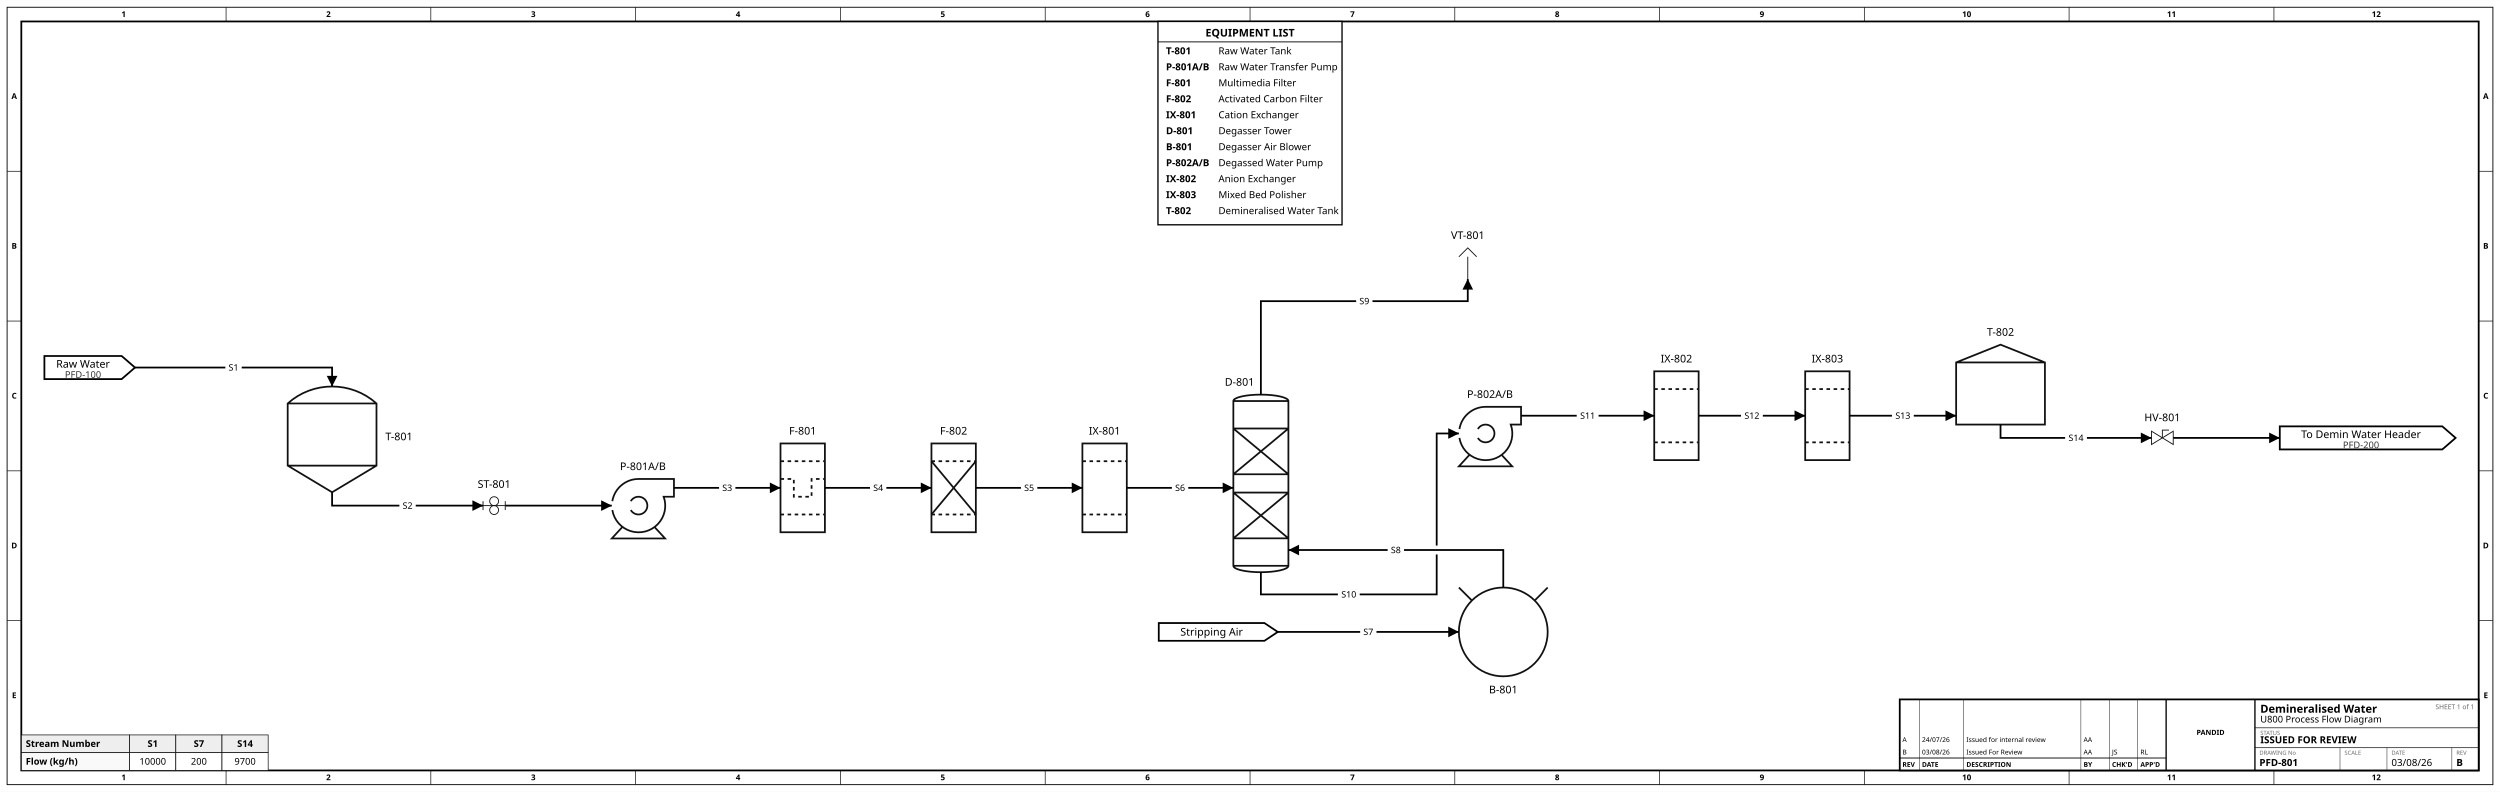
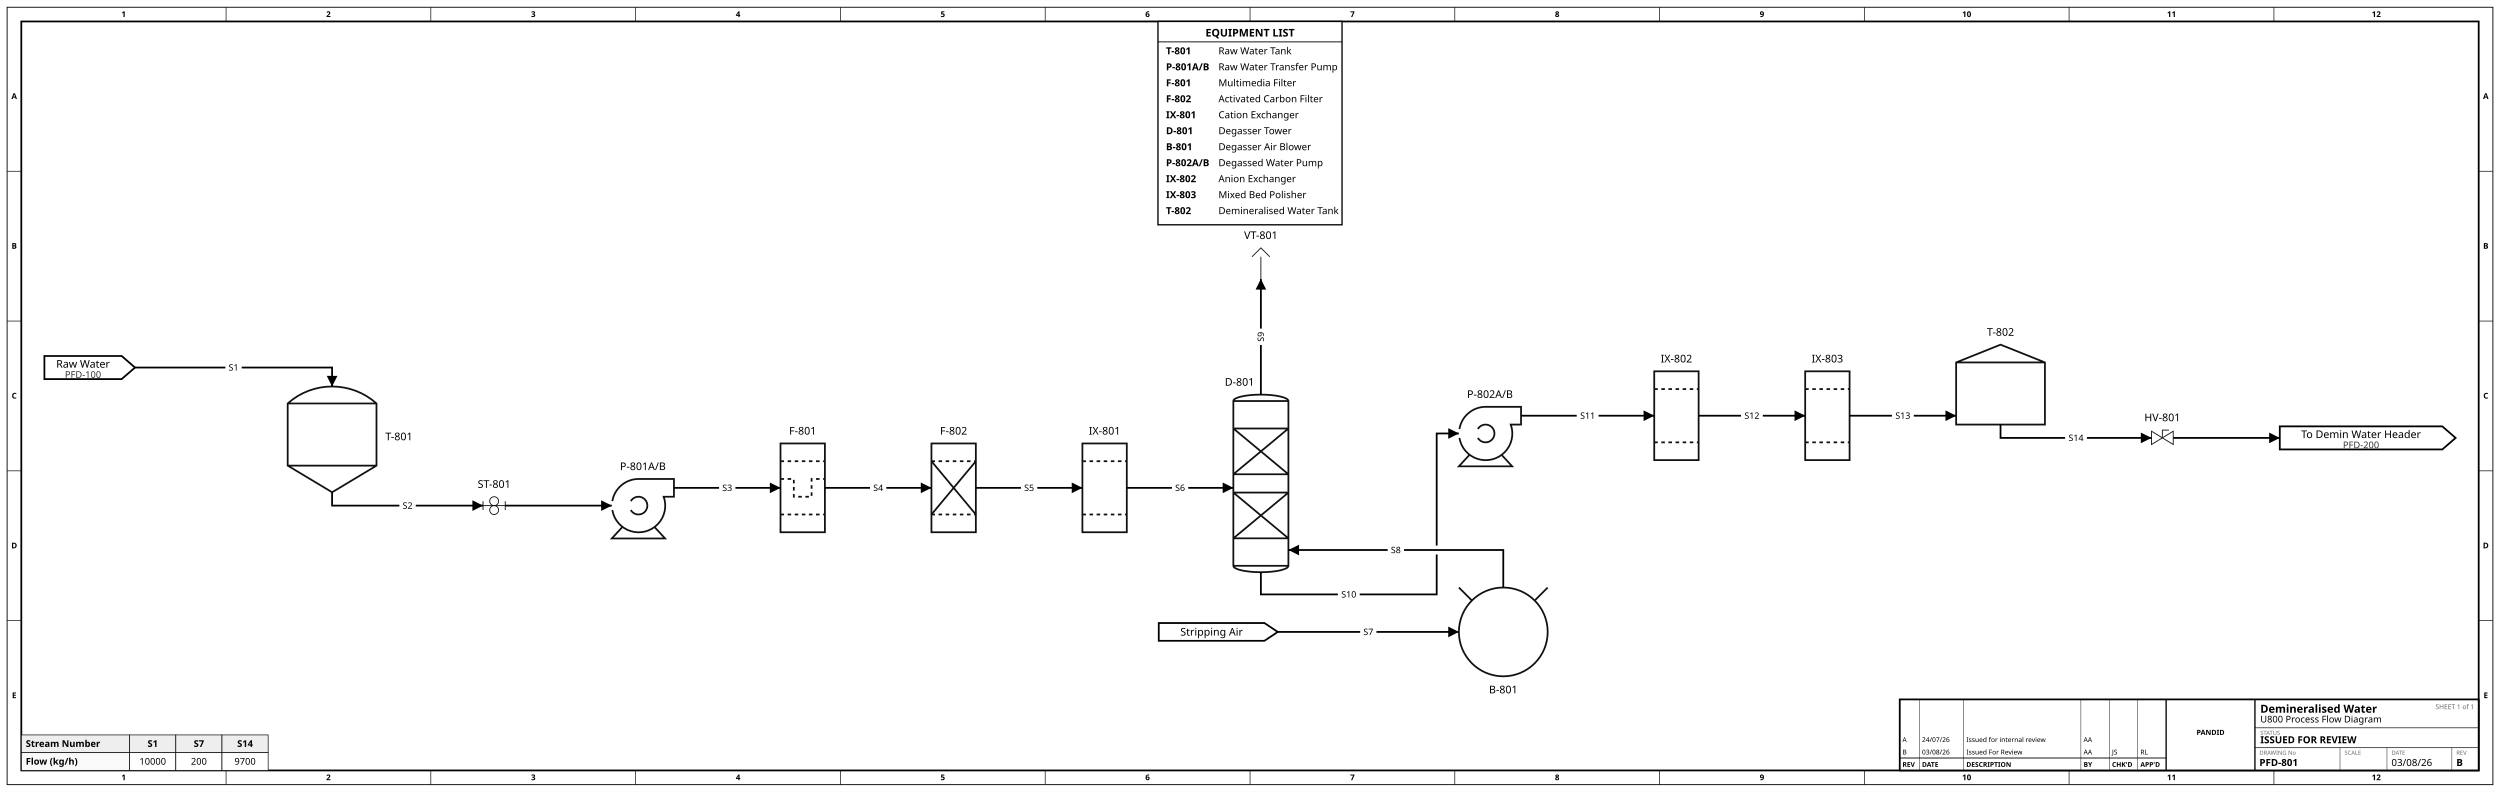
<svg xmlns="http://www.w3.org/2000/svg" width="2816" height="892" viewBox="-52.0 -221.5 2815.5 891.5">
  <rect x="-52.0" y="-221.5" width="2815.5" height="891.5" fill="white" />
  <rect x="-44.0" y="-213.5" width="2799.5" height="875.5" fill="none" stroke="black" stroke-width="1" />
  <rect x="-28.0" y="-197.5" width="2767.5" height="843.5" fill="none" stroke="black" stroke-width="2" />
  <text x="87.3" y="-202.5" font-family="sans-serif" font-size="9.0" text-anchor="middle" font-weight="bold" fill="black">1</text>
  <text x="87.3" y="657.0" font-family="sans-serif" font-size="9.0" text-anchor="middle" font-weight="bold" fill="black">1</text>
  <line x1="202.6" y1="-213.5" x2="202.6" y2="-197.5" stroke="black" stroke-width="0.75" />
  <line x1="202.6" y1="646.0" x2="202.6" y2="662.0" stroke="black" stroke-width="0.75" />
  <text x="317.9" y="-202.5" font-family="sans-serif" font-size="9.0" text-anchor="middle" font-weight="bold" fill="black">2</text>
  <text x="317.9" y="657.0" font-family="sans-serif" font-size="9.0" text-anchor="middle" font-weight="bold" fill="black">2</text>
  <line x1="433.2" y1="-213.5" x2="433.2" y2="-197.5" stroke="black" stroke-width="0.75" />
  <line x1="433.2" y1="646.0" x2="433.2" y2="662.0" stroke="black" stroke-width="0.75" />
  <text x="548.6" y="-202.5" font-family="sans-serif" font-size="9.0" text-anchor="middle" font-weight="bold" fill="black">3</text>
  <text x="548.6" y="657.0" font-family="sans-serif" font-size="9.0" text-anchor="middle" font-weight="bold" fill="black">3</text>
  <line x1="663.9" y1="-213.5" x2="663.9" y2="-197.5" stroke="black" stroke-width="0.75" />
  <line x1="663.9" y1="646.0" x2="663.9" y2="662.0" stroke="black" stroke-width="0.75" />
  <text x="779.2" y="-202.5" font-family="sans-serif" font-size="9.0" text-anchor="middle" font-weight="bold" fill="black">4</text>
  <text x="779.2" y="657.0" font-family="sans-serif" font-size="9.0" text-anchor="middle" font-weight="bold" fill="black">4</text>
  <line x1="894.5" y1="-213.5" x2="894.5" y2="-197.5" stroke="black" stroke-width="0.75" />
  <line x1="894.5" y1="646.0" x2="894.5" y2="662.0" stroke="black" stroke-width="0.75" />
  <text x="1009.8" y="-202.5" font-family="sans-serif" font-size="9.0" text-anchor="middle" font-weight="bold" fill="black">5</text>
  <text x="1009.8" y="657.0" font-family="sans-serif" font-size="9.0" text-anchor="middle" font-weight="bold" fill="black">5</text>
  <line x1="1125.1" y1="-213.5" x2="1125.1" y2="-197.5" stroke="black" stroke-width="0.75" />
  <line x1="1125.1" y1="646.0" x2="1125.1" y2="662.0" stroke="black" stroke-width="0.75" />
  <text x="1240.4" y="-202.5" font-family="sans-serif" font-size="9.0" text-anchor="middle" font-weight="bold" fill="black">6</text>
  <text x="1240.4" y="657.0" font-family="sans-serif" font-size="9.0" text-anchor="middle" font-weight="bold" fill="black">6</text>
  <line x1="1355.8" y1="-213.5" x2="1355.8" y2="-197.5" stroke="black" stroke-width="0.75" />
  <line x1="1355.8" y1="646.0" x2="1355.8" y2="662.0" stroke="black" stroke-width="0.75" />
  <text x="1471.1" y="-202.5" font-family="sans-serif" font-size="9.0" text-anchor="middle" font-weight="bold" fill="black">7</text>
  <text x="1471.1" y="657.0" font-family="sans-serif" font-size="9.0" text-anchor="middle" font-weight="bold" fill="black">7</text>
  <line x1="1586.4" y1="-213.5" x2="1586.4" y2="-197.5" stroke="black" stroke-width="0.75" />
  <line x1="1586.4" y1="646.0" x2="1586.4" y2="662.0" stroke="black" stroke-width="0.75" />
  <text x="1701.7" y="-202.5" font-family="sans-serif" font-size="9.0" text-anchor="middle" font-weight="bold" fill="black">8</text>
  <text x="1701.7" y="657.0" font-family="sans-serif" font-size="9.0" text-anchor="middle" font-weight="bold" fill="black">8</text>
  <line x1="1817.0" y1="-213.5" x2="1817.0" y2="-197.5" stroke="black" stroke-width="0.75" />
  <line x1="1817.0" y1="646.0" x2="1817.0" y2="662.0" stroke="black" stroke-width="0.75" />
  <text x="1932.3" y="-202.5" font-family="sans-serif" font-size="9.0" text-anchor="middle" font-weight="bold" fill="black">9</text>
  <text x="1932.3" y="657.0" font-family="sans-serif" font-size="9.0" text-anchor="middle" font-weight="bold" fill="black">9</text>
  <line x1="2047.6" y1="-213.5" x2="2047.6" y2="-197.5" stroke="black" stroke-width="0.75" />
  <line x1="2047.6" y1="646.0" x2="2047.6" y2="662.0" stroke="black" stroke-width="0.75" />
  <text x="2162.9" y="-202.5" font-family="sans-serif" font-size="9.0" text-anchor="middle" font-weight="bold" fill="black">10</text>
  <text x="2162.9" y="657.0" font-family="sans-serif" font-size="9.0" text-anchor="middle" font-weight="bold" fill="black">10</text>
  <line x1="2278.2" y1="-213.5" x2="2278.2" y2="-197.5" stroke="black" stroke-width="0.75" />
  <line x1="2278.2" y1="646.0" x2="2278.2" y2="662.0" stroke="black" stroke-width="0.75" />
  <text x="2393.6" y="-202.5" font-family="sans-serif" font-size="9.0" text-anchor="middle" font-weight="bold" fill="black">11</text>
  <text x="2393.6" y="657.0" font-family="sans-serif" font-size="9.0" text-anchor="middle" font-weight="bold" fill="black">11</text>
  <line x1="2508.9" y1="-213.5" x2="2508.9" y2="-197.5" stroke="black" stroke-width="0.75" />
  <line x1="2508.9" y1="646.0" x2="2508.9" y2="662.0" stroke="black" stroke-width="0.75" />
  <text x="2624.2" y="-202.5" font-family="sans-serif" font-size="9.0" text-anchor="middle" font-weight="bold" fill="black">12</text>
  <text x="2624.2" y="657.0" font-family="sans-serif" font-size="9.0" text-anchor="middle" font-weight="bold" fill="black">12</text>
  <text x="-36.0" y="-110.2" font-family="sans-serif" font-size="9.0" text-anchor="middle" font-weight="bold" fill="black">A</text>
  <text x="2747.5" y="-110.2" font-family="sans-serif" font-size="9.0" text-anchor="middle" font-weight="bold" fill="black">A</text>
  <line x1="-44.0" y1="-28.8" x2="-28.0" y2="-28.8" stroke="black" stroke-width="0.75" />
  <line x1="2739.5" y1="-28.8" x2="2755.5" y2="-28.8" stroke="black" stroke-width="0.75" />
  <text x="-36.0" y="58.5" font-family="sans-serif" font-size="9.0" text-anchor="middle" font-weight="bold" fill="black">B</text>
  <text x="2747.5" y="58.5" font-family="sans-serif" font-size="9.0" text-anchor="middle" font-weight="bold" fill="black">B</text>
  <line x1="-44.0" y1="139.9" x2="-28.0" y2="139.9" stroke="black" stroke-width="0.75" />
  <line x1="2739.5" y1="139.9" x2="2755.5" y2="139.9" stroke="black" stroke-width="0.75" />
  <text x="-36.0" y="227.2" font-family="sans-serif" font-size="9.0" text-anchor="middle" font-weight="bold" fill="black">C</text>
  <text x="2747.5" y="227.2" font-family="sans-serif" font-size="9.0" text-anchor="middle" font-weight="bold" fill="black">C</text>
  <line x1="-44.0" y1="308.6" x2="-28.0" y2="308.6" stroke="black" stroke-width="0.75" />
  <line x1="2739.5" y1="308.6" x2="2755.5" y2="308.6" stroke="black" stroke-width="0.75" />
  <text x="-36.0" y="395.9" font-family="sans-serif" font-size="9.0" text-anchor="middle" font-weight="bold" fill="black">D</text>
  <text x="2747.5" y="395.9" font-family="sans-serif" font-size="9.0" text-anchor="middle" font-weight="bold" fill="black">D</text>
  <line x1="-44.0" y1="477.3" x2="-28.0" y2="477.3" stroke="black" stroke-width="0.75" />
  <line x1="2739.5" y1="477.3" x2="2755.5" y2="477.3" stroke="black" stroke-width="0.75" />
  <text x="-36.0" y="564.6" font-family="sans-serif" font-size="9.0" text-anchor="middle" font-weight="bold" fill="black">E</text>
  <text x="2747.5" y="564.6" font-family="sans-serif" font-size="9.0" text-anchor="middle" font-weight="bold" fill="black">E</text>
  <rect x="1252.1" y="-197.5" width="207.3" height="229.0" fill="white" stroke="black" stroke-width="1.5" />
  <text x="1355.8" y="-180.5" font-family="sans-serif" font-size="12.0" text-anchor="middle" font-weight="bold" fill="black">EQUIPMENT LIST</text>
  <line x1="1252.1" y1="-174.5" x2="1459.4" y2="-174.5" stroke="black" stroke-width="1" />
  <text x="1261.1" y="-160.5" font-family="sans-serif" font-size="11.0" text-anchor="start" font-weight="bold" fill="black">T-801</text>
  <text x="1320.2" y="-160.5" font-family="sans-serif" font-size="11.0" text-anchor="start" fill="black">Raw Water Tank</text>
  <text x="1261.1" y="-142.5" font-family="sans-serif" font-size="11.0" text-anchor="start" font-weight="bold" fill="black">P-801A/B</text>
  <text x="1320.2" y="-142.5" font-family="sans-serif" font-size="11.0" text-anchor="start" fill="black">Raw Water Transfer Pump</text>
  <text x="1261.1" y="-124.5" font-family="sans-serif" font-size="11.0" text-anchor="start" font-weight="bold" fill="black">F-801</text>
  <text x="1320.2" y="-124.5" font-family="sans-serif" font-size="11.0" text-anchor="start" fill="black">Multimedia Filter</text>
  <text x="1261.1" y="-106.5" font-family="sans-serif" font-size="11.0" text-anchor="start" font-weight="bold" fill="black">F-802</text>
  <text x="1320.2" y="-106.5" font-family="sans-serif" font-size="11.0" text-anchor="start" fill="black">Activated Carbon Filter</text>
  <text x="1261.1" y="-88.5" font-family="sans-serif" font-size="11.0" text-anchor="start" font-weight="bold" fill="black">IX-801</text>
  <text x="1320.2" y="-88.5" font-family="sans-serif" font-size="11.0" text-anchor="start" fill="black">Cation Exchanger</text>
  <text x="1261.1" y="-70.5" font-family="sans-serif" font-size="11.0" text-anchor="start" font-weight="bold" fill="black">D-801</text>
  <text x="1320.2" y="-70.5" font-family="sans-serif" font-size="11.0" text-anchor="start" fill="black">Degasser Tower</text>
  <text x="1261.1" y="-52.5" font-family="sans-serif" font-size="11.0" text-anchor="start" font-weight="bold" fill="black">B-801</text>
  <text x="1320.2" y="-52.5" font-family="sans-serif" font-size="11.0" text-anchor="start" fill="black">Degasser Air Blower</text>
  <text x="1261.1" y="-34.5" font-family="sans-serif" font-size="11.0" text-anchor="start" font-weight="bold" fill="black">P-802A/B</text>
  <text x="1320.2" y="-34.5" font-family="sans-serif" font-size="11.0" text-anchor="start" fill="black">Degassed Water Pump</text>
  <text x="1261.1" y="-16.5" font-family="sans-serif" font-size="11.0" text-anchor="start" font-weight="bold" fill="black">IX-802</text>
  <text x="1320.2" y="-16.5" font-family="sans-serif" font-size="11.0" text-anchor="start" fill="black">Anion Exchanger</text>
  <text x="1261.1" y="1.5" font-family="sans-serif" font-size="11.0" text-anchor="start" font-weight="bold" fill="black">IX-803</text>
  <text x="1320.2" y="1.5" font-family="sans-serif" font-size="11.0" text-anchor="start" fill="black">Mixed Bed Polisher</text>
  <text x="1261.1" y="19.5" font-family="sans-serif" font-size="11.0" text-anchor="start" font-weight="bold" fill="black">T-802</text>
  <text x="1320.2" y="19.5" font-family="sans-serif" font-size="11.0" text-anchor="start" fill="black">Demineralised Water Tank</text>
  <g id="stream_table">
    <rect x="-28.0" y="606.0" width="122.0" height="20.0" fill="#eee" stroke="black" stroke-width="0.75" />
    <text x="-23.0" y="619.5" font-family="sans-serif" font-size="10.5" font-weight="bold" text-anchor="start">Stream Number</text>
    <rect x="94.0" y="606.0" width="52.0" height="20.0" fill="#eee" stroke="black" stroke-width="0.75" />
    <text x="120.0" y="619.5" font-family="sans-serif" font-size="10.5" font-weight="bold" text-anchor="middle">S1</text>
    <rect x="146.0" y="606.0" width="52.0" height="20.0" fill="#eee" stroke="black" stroke-width="0.75" />
    <text x="172.0" y="619.5" font-family="sans-serif" font-size="10.5" font-weight="bold" text-anchor="middle">S7</text>
    <rect x="198.0" y="606.0" width="52.0" height="20.0" fill="#eee" stroke="black" stroke-width="0.75" />
    <text x="224.0" y="619.5" font-family="sans-serif" font-size="10.5" font-weight="bold" text-anchor="middle">S14</text>
    <rect x="-28.0" y="626.0" width="122.0" height="20.0" fill="#f9f9f9" stroke="black" stroke-width="0.75" />
    <text x="-23.0" y="639.5" font-family="sans-serif" font-size="10.5" font-weight="bold" text-anchor="start">Flow (kg/h)</text>
    <rect x="94.0" y="626.0" width="52.0" height="20.0" fill="white" stroke="black" stroke-width="0.75" />
    <text x="120.0" y="639.5" font-family="sans-serif" font-size="10.5" text-anchor="middle">10000</text>
    <rect x="146.0" y="626.0" width="52.0" height="20.0" fill="white" stroke="black" stroke-width="0.75" />
    <text x="172.0" y="639.5" font-family="sans-serif" font-size="10.5" text-anchor="middle">200</text>
    <rect x="198.0" y="626.0" width="52.0" height="20.0" fill="white" stroke="black" stroke-width="0.75" />
    <text x="224.0" y="639.5" font-family="sans-serif" font-size="10.5" text-anchor="middle">9700</text>
  </g>
  <rect x="2087.5" y="566.0" width="652.0" height="80.0" fill="white" stroke="black" stroke-width="2" />
  <line x1="2387.5" y1="566.0" x2="2387.5" y2="646.0" stroke="black" stroke-width="1.5" />
  <line x1="2487.5" y1="566.0" x2="2487.5" y2="646.0" stroke="black" stroke-width="1.5" />
  <line x1="2087.5" y1="632.0" x2="2387.5" y2="632.0" stroke="black" stroke-width="1" />
  <line x1="2109.5" y1="566.0" x2="2109.5" y2="646.0" stroke="black" stroke-width="0.5" />
  <line x1="2159.5" y1="566.0" x2="2159.5" y2="646.0" stroke="black" stroke-width="0.5" />
  <line x1="2291.5" y1="566.0" x2="2291.5" y2="646.0" stroke="black" stroke-width="0.5" />
  <line x1="2323.5" y1="566.0" x2="2323.5" y2="646.0" stroke="black" stroke-width="0.5" />
  <line x1="2355.5" y1="566.0" x2="2355.5" y2="646.0" stroke="black" stroke-width="0.5" />
  <text x="2090.5" y="642.0" font-family="sans-serif" font-size="7.5" text-anchor="start" font-weight="bold" fill="black">REV</text>
  <text x="2112.5" y="642.0" font-family="sans-serif" font-size="7.5" text-anchor="start" font-weight="bold" fill="black">DATE</text>
  <text x="2162.5" y="642.0" font-family="sans-serif" font-size="7.5" text-anchor="start" font-weight="bold" fill="black">DESCRIPTION</text>
  <text x="2294.5" y="642.0" font-family="sans-serif" font-size="7.5" text-anchor="start" font-weight="bold" fill="black">BY</text>
  <text x="2326.5" y="642.0" font-family="sans-serif" font-size="7.5" text-anchor="start" font-weight="bold" fill="black">CHK'D</text>
  <text x="2358.5" y="642.0" font-family="sans-serif" font-size="7.5" text-anchor="start" font-weight="bold" fill="black">APP'D</text>
  <text x="2090.5" y="628.0" font-family="sans-serif" font-size="7.5" text-anchor="start" fill="black">B</text>
  <text x="2112.5" y="628.0" font-family="sans-serif" font-size="7.5" text-anchor="start" fill="black">03/08/26</text>
  <text x="2162.5" y="628.0" font-family="sans-serif" font-size="7.5" text-anchor="start" fill="black">Issued For Review</text>
  <text x="2294.5" y="628.0" font-family="sans-serif" font-size="7.5" text-anchor="start" fill="black">AA</text>
  <text x="2326.5" y="628.0" font-family="sans-serif" font-size="7.5" text-anchor="start" fill="black">JS</text>
  <text x="2358.5" y="628.0" font-family="sans-serif" font-size="7.5" text-anchor="start" fill="black">RL</text>
  <text x="2090.5" y="614.0" font-family="sans-serif" font-size="7.5" text-anchor="start" fill="black">A</text>
  <text x="2112.5" y="614.0" font-family="sans-serif" font-size="7.5" text-anchor="start" fill="black">24/07/26</text>
  <text x="2162.5" y="614.0" font-family="sans-serif" font-size="7.5" text-anchor="start" fill="black">Issued for internal review</text>
  <text x="2294.5" y="614.0" font-family="sans-serif" font-size="7.5" text-anchor="start" fill="black">AA</text>
  <text x="2326.5" y="614.0" font-family="sans-serif" font-size="7.5" text-anchor="start" fill="black" />
  <text x="2358.5" y="614.0" font-family="sans-serif" font-size="7.5" text-anchor="start" fill="black" />
  <text x="2437.5" y="606.0" font-family="sans-serif" font-size="8.0" text-anchor="middle" font-weight="bold" fill="black">PANDID</text>
  <line x1="2487.5" y1="598.0" x2="2739.5" y2="598.0" stroke="black" stroke-width="0.75" />
  <line x1="2487.5" y1="620.4" x2="2739.5" y2="620.4" stroke="black" stroke-width="0.75" />
  <text x="2493.5" y="581.0" font-family="sans-serif" font-size="12.5" text-anchor="start" font-weight="bold" fill="black">Demineralised Water</text>
  <text x="2493.5" y="592.0" font-family="sans-serif" font-size="10.5" text-anchor="start" fill="black">U800 Process Flow Diagram</text>
  <text x="2734.5" y="577.0" font-family="sans-serif" font-size="7.5" text-anchor="end" fill="#666">SHEET 1 of 1</text>
  <text x="2493.5" y="606.0" font-family="sans-serif" font-size="6.5" text-anchor="start" fill="#666">STATUS</text>
  <text x="2493.5" y="615.4" font-family="sans-serif" font-size="11.0" text-anchor="start" font-weight="bold" fill="black">ISSUED FOR REVIEW</text>
  <text x="2492.5" y="628.4" font-family="sans-serif" font-size="6.5" text-anchor="start" fill="#666">DRAWING No</text>
  <text x="2492.5" y="641.0" font-family="sans-serif" font-size="11.0" text-anchor="start" font-weight="bold" fill="black">PFD-801</text>
  <line x1="2583.3" y1="620.4" x2="2583.3" y2="646.0" stroke="black" stroke-width="0.5" />
  <text x="2588.3" y="628.4" font-family="sans-serif" font-size="6.5" text-anchor="start" fill="#666">SCALE</text>
  <line x1="2636.2" y1="620.4" x2="2636.2" y2="646.0" stroke="black" stroke-width="0.5" />
  <text x="2641.2" y="628.4" font-family="sans-serif" font-size="6.5" text-anchor="start" fill="#666">DATE</text>
  <text x="2641.2" y="641.0" font-family="sans-serif" font-size="11.0" text-anchor="start" fill="black">03/08/26</text>
  <line x1="2709.3" y1="620.4" x2="2709.3" y2="646.0" stroke="black" stroke-width="0.5" />
  <text x="2714.3" y="628.4" font-family="sans-serif" font-size="6.5" text-anchor="start" fill="#666">REV</text>
  <text x="2714.3" y="641.0" font-family="sans-serif" font-size="11.0" text-anchor="start" font-weight="bold" fill="black">B</text>
  <defs>
    <marker id="arrow_black" viewBox="0 0 10 10" refX="10" refY="5" markerWidth="12" markerHeight="12" markerUnits="userSpaceOnUse" orient="auto-start-reverse">
      <path d="M 0 0 L 10 5 L 0 10 z" fill="black" />
    </marker>
    <symbol id="sym_blower" viewBox="0 0 100.0 100.0" overflow="visible">
      <ellipse cx="50.0" cy="50.0" rx="50.0" ry="50.0" fill="white" stroke="#111" stroke-width="2.0" />
      <path d="M 0.0 0.0 L 14.5 14.5 M 100.0 0.0 L 85.5 14.5" fill="none" stroke="#111" stroke-width="2.0" />
    </symbol>
    <symbol id="sym_column_packed" viewBox="0 0 62.0 200.0" overflow="visible">
      <path d="M 62 7.216 L 62 192.784 A 31 7.216 0 0 1 31 200 A 31 7.216 0 0 1 0 192.784 L 0 7.216 A 31 7.216 0 0 1 31 0 A 31 7.216 0 0 1 62 7.216 Z M 0 7.216 L 62 7.216 M 0 192.784 L 62 192.784 M 0 89.691 L 62 89.691 M 0 110.309 L 62 110.309 M 0 38.144 L 62 38.144 M 0 161.856 L 62 161.856 M 62 38.144 L 0 89.691 M 62 89.691 L 0 38.144 M 62 110.309 L 0 161.856 M 62 161.856 L 0 110.309" fill="white" stroke="#111" stroke-width="2" />
    </symbol>
    <symbol id="sym_filter" viewBox="0 0 50.0 100.0" overflow="visible">
      <rect x="0.0" y="0.0" width="50.0" height="100.0" fill="white" stroke="#111" stroke-width="2.0" />
      <path d="M 0.0 20.0 L 50.0 20.0 M 0.0 80.0 L 50.0 80.0 M 0.0 40.0 L 15.0 40.0 L 15.0 60.0 L 35.0 60.0 L 35.0 40.0 L 50.0 40.0" fill="none" stroke="#111" stroke-width="2.0" stroke-dasharray="4 4" />
    </symbol>
    <symbol id="sym_filter_fixed_bed" viewBox="0 0 50.0 100.0" overflow="visible">
      <rect x="0.0" y="0.0" width="50.0" height="100.0" fill="white" stroke="#111" stroke-width="2.0" />
      <path d="M 0.0 20.0 L 50.0 80.0 M 50.0 20.0 L 0.0 80.0" fill="none" stroke="#111" stroke-width="2.0" />
      <path d="M 0.0 20.0 L 50.0 20.0 M 0.0 80.0 L 50.0 80.0" fill="none" stroke="#111" stroke-width="2.0" stroke-dasharray="4 4" />
    </symbol>
    <symbol id="sym_filter_ion_exchange" viewBox="0 0 50.0 100.0" overflow="visible">
      <rect x="0.0" y="0.0" width="50.0" height="100.0" fill="white" stroke="#111" stroke-width="2.0" />
      <path d="M 0.0 20.0 L 50.0 20.0 M 0.0 80.0 L 50.0 80.0" fill="none" stroke="#111" stroke-width="2.0" stroke-dasharray="4 4" />
    </symbol>
    <symbol id="sym_fitting_strainer_duplex" viewBox="0 0 25.0 20.0" overflow="visible">
      <g transform="scale(0.5)">
        <ellipse cx="25.0" cy="30.0" rx="10.0" ry="10.0" fill="white" stroke="#111" stroke-width="2" />
        <ellipse cx="25.0" cy="10.0" rx="10.0" ry="10.0" fill="white" stroke="#111" stroke-width="2" />
        <path d="M 0.0 20.0 L 50.0 20.0 M 50.0 10.0 L 50.0 30.0 M 0.0 10.0 L 0.0 30.0" fill="none" stroke="#111" stroke-width="2" />
      </g>
    </symbol>
    <symbol id="sym_pump" viewBox="0 0 70.0 67.0" overflow="visible">
      <path d="M 12.0 54.0 L 0.0 67.0 L 60.0 67.0 L 48.0 54.0" fill="white" stroke="#111" stroke-width="2.0" />
      <path d="M 0.6 25.0 A 30.0 30.0 0.0 0 1 30.0 0.0 L 70.0 0.0 L 70.0 20.0 L 58.45 20.0 A 30.0 30.0 0.0 0 1 51.859 50.83 A 30.0 30.0 0.0 0 1 21.341 58.742 A 30.0 30.0 0.0 0 1 0.6 35.0" fill="white" stroke="#111" stroke-width="2.0" />
      <path d="M 21.4 25.0 A 10.0 10.0 0.0 1 1 21.4 35.0" fill="none" stroke="#111" stroke-width="2.0" />
    </symbol>
    <symbol id="sym_tank_conical" viewBox="0 0 100.0 90.0" overflow="visible">
      <path d="M 0.0 20.0 L 0.0 90.0 L 100.0 90.0 L 100.0 20.0 L 50.0 0.0 Z M 0.0 20.0 L 100.0 20.0" fill="white" stroke="#111" stroke-width="2.0" />
    </symbol>
    <symbol id="sym_tank_dished_roof_conical_bottom" viewBox="0 0 100.0 125.5" overflow="visible">
      <path d="M 0.0 95.46 L 0.0 25.46 A 75.0 75.0 0.0 0 1 100.0 25.46 L 100.0 95.46 L 50.0 125.46 Z M 0.0 25.46 L 100.0 25.46 M 0.0 95.46 L 100.0 95.46" fill="white" stroke="#111" stroke-width="2.0" />
    </symbol>
    <symbol id="sym_valve_manual" viewBox="0 0 24.5 16.2" overflow="visible">
      <g transform="scale(0.25)">
        <path d="M 0.0 65.0 L 0.0 5.0 L 98.0 65.0 L 98.0 5.0 Z" fill="white" stroke="#111" stroke-width="4" />
        <path d="M 49.0 35.0 L 49.0 0.0 L 79.0 0.0" fill="none" stroke="#111" stroke-width="4" />
      </g>
    </symbol>
    <symbol id="sym_vent" viewBox="0 0 20.0 35.0" overflow="visible">
      <g transform="scale(0.25)">
        <path d="M 40.0 40.0 L 40.0 140.0 M 0.0 40.0 L 40.0 0.0 L 80.0 40.0" fill="none" stroke="#111" stroke-width="4" />
      </g>
    </symbol>
  </defs>
  <g id="units">
    <polygon points="-2.0,179.25 85.0,179.25 100.0,192.25 85.0,205.25 -2.0,205.25" fill="transparent" stroke="black" stroke-width="2" />
    <text x="41.5" y="188.25" font-family="sans-serif" font-size="12" text-anchor="middle" dominant-baseline="middle">Raw Water</text>
    <text x="41.5" y="200.25" font-family="sans-serif" font-size="10.5" text-anchor="middle" dominant-baseline="middle" fill="#333">PFD-100</text>
    <use href="#sym_tank_dished_roof_conical_bottom" x="272" y="207.25" width="100.0" height="125.5" />
    <use href="#sym_fitting_strainer_duplex" x="492" y="337.75" width="25.0" height="20.0" />
    <use href="#sym_pump" x="637" y="317.75" width="70.0" height="67.0" />
    <use href="#sym_filter" x="827" y="277.75" width="50.0" height="100.0" />
    <use href="#sym_filter_fixed_bed" x="997" y="277.75" width="50.0" height="100.0" />
    <use href="#sym_filter_ion_exchange" x="1167" y="277.75" width="50.0" height="100.0" />
    <use href="#sym_column_packed" x="1337" y="222.75" width="62.0" height="200.0" />
    <polygon points="1253.0,480.0 1372.0,480.0 1387.0,490.0 1372.0,500.0 1253.0,500.0" fill="transparent" stroke="black" stroke-width="2" />
    <text x="1312.5" y="490.0" font-family="sans-serif" font-size="12" text-anchor="middle" dominant-baseline="middle">Stripping Air</text>
    <use href="#sym_blower" x="1591" y="440" width="100.0" height="100.0" />
-     <use href="#sym_vent" x="1591" y="57.5" width="20.0" height="35.0" />
+     <use href="#sym_vent" x="1358" y="57.5" width="20.0" height="35.0" />
    <use href="#sym_pump" x="1591" y="236.5" width="70.0" height="67.0" />
    <use href="#sym_filter_ion_exchange" x="1811" y="196.5" width="50.0" height="100.0" />
    <use href="#sym_filter_ion_exchange" x="1981" y="196.5" width="50.0" height="100.0" />
    <use href="#sym_tank_conical" x="2151" y="166.5" width="100.0" height="90.0" />
    <use href="#sym_valve_manual" x="2371" y="262.7" width="24.5" height="16.2" />
    <polygon points="2515.5,258.5 2698.5,258.5 2713.5,271.5 2698.5,284.5 2515.5,284.5" fill="transparent" stroke="black" stroke-width="2" />
    <text x="2607.0" y="267.5" font-family="sans-serif" font-size="12" text-anchor="middle" dominant-baseline="middle">To Demin Water Header</text>
    <text x="2607.0" y="279.5" font-family="sans-serif" font-size="10.5" text-anchor="middle" dominant-baseline="middle" fill="#333">PFD-200</text>
  </g>
  <g id="streams">
    <path d="M 100.0,192.25 L 322.0,192.25 L 322.0,213.65" fill="none" stroke="black" stroke-width="2" marker-end="url(#arrow_black)" />
    <path d="M 322.0,332.75 L 322.0,347.75 L 492.0,347.75" fill="none" stroke="black" stroke-width="2" marker-end="url(#arrow_black)" />
    <path d="M 517.0,347.75 L 637.0,347.75" fill="none" stroke="black" stroke-width="2" marker-end="url(#arrow_black)" />
    <path d="M 707.0,327.75 L 827.0,327.75" fill="none" stroke="black" stroke-width="2" marker-end="url(#arrow_black)" />
    <path d="M 877.0,327.75 L 997.0,327.75" fill="none" stroke="black" stroke-width="2" marker-end="url(#arrow_black)" />
    <path d="M 1047.0,327.75 L 1167.0,327.75" fill="none" stroke="black" stroke-width="2" marker-end="url(#arrow_black)" />
    <path d="M 1217.0,327.75 L 1337.0,327.75" fill="none" stroke="black" stroke-width="2" marker-end="url(#arrow_black)" />
    <path d="M 1387.0,490.0 L 1591.0,490.0" fill="none" stroke="black" stroke-width="2" marker-end="url(#arrow_black)" />
    <path d="M 1641.0,440.0 L 1641.0,397.75 L 1399.0,397.75" fill="none" stroke="black" stroke-width="2" marker-end="url(#arrow_black)" />
-     <path d="M 1368.0,222.75 L 1368.0,117.5 L 1601.0,117.5 L 1601.0,92.5" fill="none" stroke="black" stroke-width="2" marker-end="url(#arrow_black)" />
+     <path d="M 1368.0,222.75 L 1368.0,92.5" fill="none" stroke="black" stroke-width="2" marker-end="url(#arrow_black)" />
    <path d="M 1368.0,422.75 L 1368.0,447.75 L 1566.0,447.75 L 1566.0,402.75 M 1566.0,392.75 L 1566.0,266.5 L 1591.0,266.5" fill="none" stroke="black" stroke-width="2" marker-end="url(#arrow_black)" />
    <path d="M 1661.0,246.5 L 1811.0,246.5" fill="none" stroke="black" stroke-width="2" marker-end="url(#arrow_black)" />
    <path d="M 1861.0,246.5 L 1981.0,246.5" fill="none" stroke="black" stroke-width="2" marker-end="url(#arrow_black)" />
    <path d="M 2031.0,246.5 L 2151.0,246.5" fill="none" stroke="black" stroke-width="2" marker-end="url(#arrow_black)" />
    <path d="M 2201.0,256.5 L 2201.0,271.5 L 2371.0,271.5" fill="none" stroke="black" stroke-width="2" marker-end="url(#arrow_black)" />
    <path d="M 2395.5,271.5 L 2515.5,271.5" fill="none" stroke="black" stroke-width="2" marker-end="url(#arrow_black)" />
    <rect x="201.8" y="185.8" width="18.4" height="13.0" fill="white" />
    <text x="211.0" y="192.2" font-family="sans-serif" font-size="10" text-anchor="middle" dominant-baseline="middle" fill="black">S1</text>
    <rect x="397.8" y="341.2" width="18.4" height="13.0" fill="white" />
    <text x="407.0" y="347.8" font-family="sans-serif" font-size="10" text-anchor="middle" dominant-baseline="middle" fill="black">S2</text>
    <rect x="757.8" y="321.2" width="18.4" height="13.0" fill="white" />
    <text x="767.0" y="327.8" font-family="sans-serif" font-size="10" text-anchor="middle" dominant-baseline="middle" fill="black">S3</text>
    <rect x="927.8" y="321.2" width="18.4" height="13.0" fill="white" />
    <text x="937.0" y="327.8" font-family="sans-serif" font-size="10" text-anchor="middle" dominant-baseline="middle" fill="black">S4</text>
    <rect x="1097.8" y="321.2" width="18.4" height="13.0" fill="white" />
    <text x="1107.0" y="327.8" font-family="sans-serif" font-size="10" text-anchor="middle" dominant-baseline="middle" fill="black">S5</text>
    <rect x="1267.8" y="321.2" width="18.4" height="13.0" fill="white" />
    <text x="1277.0" y="327.8" font-family="sans-serif" font-size="10" text-anchor="middle" dominant-baseline="middle" fill="black">S6</text>
    <rect x="1479.8" y="483.5" width="18.4" height="13.0" fill="white" />
    <text x="1489.0" y="490.0" font-family="sans-serif" font-size="10" text-anchor="middle" dominant-baseline="middle" fill="black">S7</text>
    <rect x="1510.8" y="391.2" width="18.4" height="13.0" fill="white" />
    <text x="1520.0" y="397.8" font-family="sans-serif" font-size="10" text-anchor="middle" dominant-baseline="middle" fill="black">S8</text>
-     <rect x="1475.3" y="111.0" width="18.4" height="13.0" fill="white" />
-     <text x="1484.5" y="117.5" font-family="sans-serif" font-size="10" text-anchor="middle" dominant-baseline="middle" fill="black">S9</text>
+     <rect x="1361.5" y="148.4" width="13.0" height="18.4" fill="white" />
+     <text x="1368.0" y="157.6" font-family="sans-serif" font-size="10" text-anchor="middle" dominant-baseline="middle" fill="black" transform="rotate(-90, 1368.0, 157.6)">S9</text>
    <rect x="1454.7" y="441.2" width="24.6" height="13.0" fill="white" />
    <text x="1467.0" y="447.8" font-family="sans-serif" font-size="10" text-anchor="middle" dominant-baseline="middle" fill="black">S10</text>
    <rect x="1723.7" y="240.0" width="24.6" height="13.0" fill="white" />
    <text x="1736.0" y="246.5" font-family="sans-serif" font-size="10" text-anchor="middle" dominant-baseline="middle" fill="black">S11</text>
    <rect x="1908.7" y="240.0" width="24.6" height="13.0" fill="white" />
    <text x="1921.0" y="246.5" font-family="sans-serif" font-size="10" text-anchor="middle" dominant-baseline="middle" fill="black">S12</text>
    <rect x="2078.7" y="240.0" width="24.6" height="13.0" fill="white" />
    <text x="2091.0" y="246.5" font-family="sans-serif" font-size="10" text-anchor="middle" dominant-baseline="middle" fill="black">S13</text>
    <rect x="2273.7" y="265.0" width="24.6" height="13.0" fill="white" />
    <text x="2286.0" y="271.5" font-family="sans-serif" font-size="10" text-anchor="middle" dominant-baseline="middle" fill="black">S14</text>
  </g>
  <g id="unit_labels">
    <rect x="382.0" y="262.5" width="41.0" height="15.0" fill="white" />
    <text x="382.0" y="270.0" font-family="sans-serif" font-size="12" text-anchor="start" dominant-baseline="middle">T-801</text>
    <rect x="480.7" y="315.8" width="47.6" height="15.0" fill="white" />
    <text x="504.5" y="327.75" font-family="sans-serif" font-size="12" text-anchor="middle" dominant-baseline="baseline">ST-801</text>
    <rect x="641.6" y="295.8" width="60.8" height="15.0" fill="white" />
    <text x="672.0" y="307.75" font-family="sans-serif" font-size="12" text-anchor="middle" dominant-baseline="baseline">P-801A/B</text>
    <rect x="831.5" y="255.8" width="41.0" height="15.0" fill="white" />
    <text x="852.0" y="267.75" font-family="sans-serif" font-size="12" text-anchor="middle" dominant-baseline="baseline">F-801</text>
    <rect x="1001.5" y="255.8" width="41.0" height="15.0" fill="white" />
    <text x="1022.0" y="267.75" font-family="sans-serif" font-size="12" text-anchor="middle" dominant-baseline="baseline">F-802</text>
    <rect x="1168.2" y="255.8" width="47.6" height="15.0" fill="white" />
    <text x="1192.0" y="267.75" font-family="sans-serif" font-size="12" text-anchor="middle" dominant-baseline="baseline">IX-801</text>
    <rect x="1323.5" y="200.8" width="41.0" height="15.0" fill="white" />
    <text x="1344.0" y="212.75" font-family="sans-serif" font-size="12" text-anchor="middle" dominant-baseline="baseline">D-801</text>
    <rect x="1620.5" y="547.5" width="41.0" height="15.0" fill="white" />
    <text x="1641.0" y="555.0" font-family="sans-serif" font-size="12" text-anchor="middle" dominant-baseline="middle">B-801</text>
-     <rect x="1577.2" y="35.5" width="47.6" height="15.0" fill="white" />
-     <text x="1601.0" y="47.5" font-family="sans-serif" font-size="12" text-anchor="middle" dominant-baseline="baseline">VT-801</text>
+     <rect x="1344.2" y="35.5" width="47.6" height="15.0" fill="white" />
+     <text x="1368.0" y="47.5" font-family="sans-serif" font-size="12" text-anchor="middle" dominant-baseline="baseline">VT-801</text>
    <rect x="1595.6" y="214.5" width="60.8" height="15.0" fill="white" />
    <text x="1626.0" y="226.5" font-family="sans-serif" font-size="12" text-anchor="middle" dominant-baseline="baseline">P-802A/B</text>
    <rect x="1812.2" y="174.5" width="47.6" height="15.0" fill="white" />
    <text x="1836.0" y="186.5" font-family="sans-serif" font-size="12" text-anchor="middle" dominant-baseline="baseline">IX-802</text>
    <rect x="1982.2" y="174.5" width="47.6" height="15.0" fill="white" />
    <text x="2006.0" y="186.5" font-family="sans-serif" font-size="12" text-anchor="middle" dominant-baseline="baseline">IX-803</text>
    <rect x="2180.5" y="144.5" width="41.0" height="15.0" fill="white" />
    <text x="2201.0" y="156.5" font-family="sans-serif" font-size="12" text-anchor="middle" dominant-baseline="baseline">T-802</text>
    <rect x="2359.4" y="240.7" width="47.6" height="15.0" fill="white" />
    <text x="2383.25" y="252.7" font-family="sans-serif" font-size="12" text-anchor="middle" dominant-baseline="baseline">HV-801</text>
  </g>
</svg>
